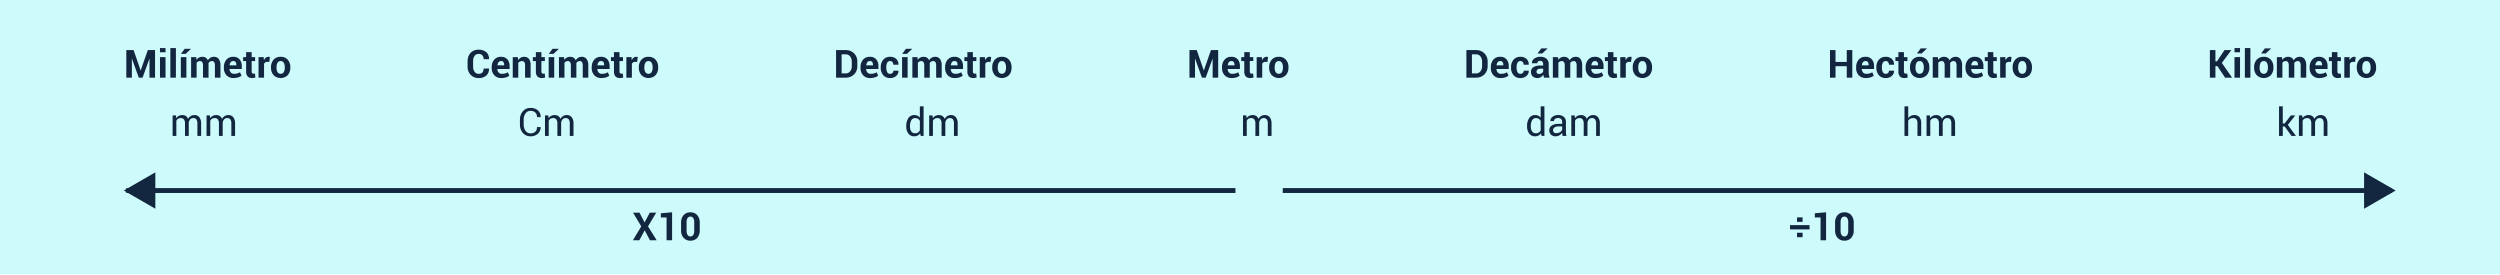
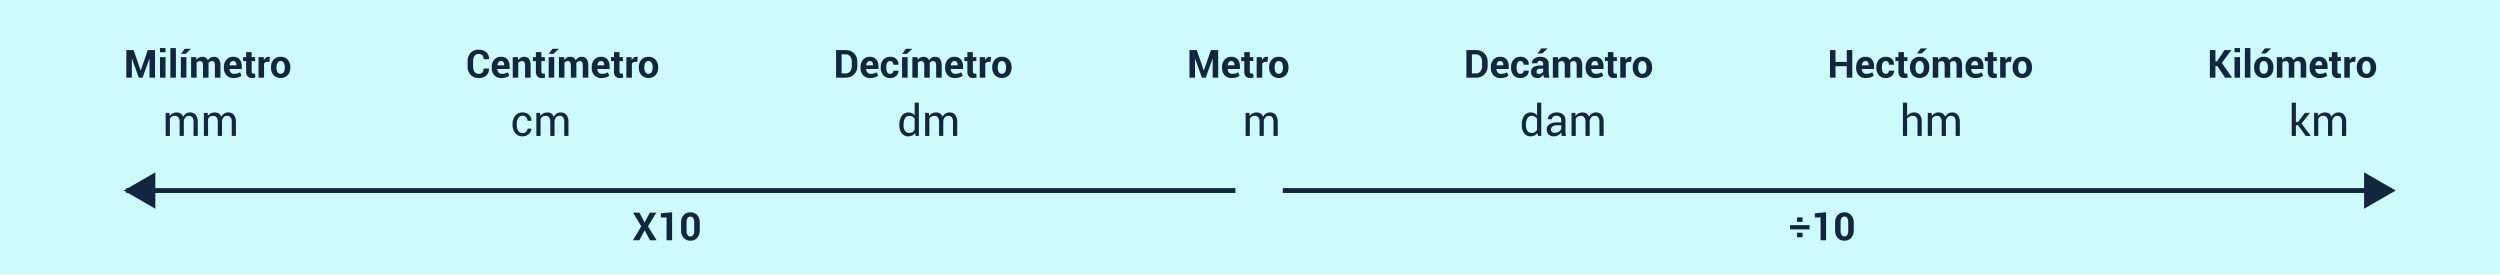
<svg xmlns="http://www.w3.org/2000/svg" width="1030" height="113" viewBox="0 0 1030 113">
  <g id="Grupo_986676" data-name="Grupo 986676" transform="translate(-285 -1777)">
    <g id="Grupo_960288" data-name="Grupo 960288" transform="translate(0 12)">
      <rect id="Rectángulo_33820" data-name="Rectángulo 33820" width="1030" height="113" transform="translate(285 1765)" fill="#cdfafb" />
      <path id="Trazado_730046" data-name="Trazado 730046" d="M6.93,12.008h.047L9.9,3.625h2.977V15H10.594V7.234l-.047-.008L7.734,15H6.188L3.375,7.211l-.047.008V15H1.047V3.625H4.039ZM17.2,15H14.914V6.547H17.2Zm0-10.477H14.914V2.813H17.2ZM21.469,15H19.188V2.813h2.281Zm4.32,0H23.508V6.547h2.281Zm-.68-11.9h2.539l.016.047L25.5,5.18H23.555Zm4.742,3.445.094,1.117a2.84,2.84,0,0,1,1.02-.941,2.932,2.932,0,0,1,1.418-.332,2.582,2.582,0,0,1,1.391.359,2.217,2.217,0,0,1,.875,1.086,2.93,2.93,0,0,1,1.016-1.062,2.756,2.756,0,0,1,1.469-.383,2.408,2.408,0,0,1,1.973.887,4.233,4.233,0,0,1,.723,2.707V15H37.547V9.977a2.369,2.369,0,0,0-.312-1.414,1.109,1.109,0,0,0-.93-.4,1.592,1.592,0,0,0-.84.215,1.565,1.565,0,0,0-.566.6q0,.148.008.254t.008.215V15H32.641V9.977a2.376,2.376,0,0,0-.312-1.4,1.1,1.1,0,0,0-.937-.41,1.769,1.769,0,0,0-.809.176,1.551,1.551,0,0,0-.574.5V15H27.734V6.547Zm15.391,8.617A3.8,3.8,0,0,1,42.289,14a4.252,4.252,0,0,1-1.062-2.988V10.7a4.628,4.628,0,0,1,1.031-3.109,3.506,3.506,0,0,1,2.836-1.2,3.282,3.282,0,0,1,2.613,1.043,4.122,4.122,0,0,1,.91,2.809v1.18H43.578l-.023.047a2.284,2.284,0,0,0,.527,1.406,1.766,1.766,0,0,0,1.4.539,4.692,4.692,0,0,0,1.3-.156,5.307,5.307,0,0,0,1.105-.477l.617,1.406a4.234,4.234,0,0,1-1.375.7A6.1,6.1,0,0,1,45.242,15.164Zm-.148-7.016a1.267,1.267,0,0,0-1.059.473,2.371,2.371,0,0,0-.449,1.254l.016.039h2.781V9.742a1.974,1.974,0,0,0-.3-1.168A1.127,1.127,0,0,0,45.094,8.148ZM52.68,4.477v2.07h1.43v1.6H52.68v4.3a.982.982,0,0,0,.207.7.727.727,0,0,0,.543.211,2.178,2.178,0,0,0,.313-.02,2.632,2.632,0,0,0,.3-.066l.188,1.648a4.618,4.618,0,0,1-.668.176,3.982,3.982,0,0,1-.707.059,2.431,2.431,0,0,1-1.816-.648,2.843,2.843,0,0,1-.637-2.055V8.148H49.172v-1.6h1.234V4.477Zm7.281,4.031-.836-.023a1.519,1.519,0,0,0-.836.211,1.337,1.337,0,0,0-.5.594V15H55.516V6.547h2.117l.1,1.25a2.667,2.667,0,0,1,.77-1.035,1.8,1.8,0,0,1,1.406-.344q.145.027.293.066Zm.68,2.188A4.536,4.536,0,0,1,61.7,7.6a3.676,3.676,0,0,1,2.922-1.207,3.715,3.715,0,0,1,2.938,1.2,4.512,4.512,0,0,1,1.063,3.1v.164a4.519,4.519,0,0,1-1.059,3.105,4.178,4.178,0,0,1-5.859,0,4.519,4.519,0,0,1-1.059-3.105Zm2.273.164a3.677,3.677,0,0,0,.406,1.855,1.561,1.561,0,0,0,2.605,0,3.653,3.653,0,0,0,.41-1.852V10.7a3.616,3.616,0,0,0-.414-1.836,1.4,1.4,0,0,0-1.3-.711,1.384,1.384,0,0,0-1.293.715,3.648,3.648,0,0,0-.41,1.832Zm87.531.375.016.047a3.561,3.561,0,0,1-1.109,2.852,4.523,4.523,0,0,1-3.148,1.031,4.361,4.361,0,0,1-3.3-1.316,4.722,4.722,0,0,1-1.258-3.4V8.188a4.809,4.809,0,0,1,1.227-3.4,4.182,4.182,0,0,1,3.219-1.324,4.8,4.8,0,0,1,3.25,1.016,3.5,3.5,0,0,1,1.141,2.859l-.016.047h-2.219a2.236,2.236,0,0,0-.527-1.629,2.2,2.2,0,0,0-1.629-.535,1.839,1.839,0,0,0-1.6.824,3.645,3.645,0,0,0-.574,2.129v2.273a3.538,3.538,0,0,0,.605,2.141,1.968,1.968,0,0,0,1.684.828,2,2,0,0,0,1.527-.535,2.328,2.328,0,0,0,.5-1.645Zm5.141,3.93A3.8,3.8,0,0,1,152.633,14a4.252,4.252,0,0,1-1.062-2.988V10.7A4.628,4.628,0,0,1,152.6,7.594a3.506,3.506,0,0,1,2.836-1.2,3.282,3.282,0,0,1,2.613,1.043,4.122,4.122,0,0,1,.91,2.809v1.18h-5.039l-.023.047a2.284,2.284,0,0,0,.527,1.406,1.766,1.766,0,0,0,1.4.539,4.692,4.692,0,0,0,1.3-.156,5.307,5.307,0,0,0,1.105-.477l.617,1.406a4.234,4.234,0,0,1-1.375.7A6.1,6.1,0,0,1,155.586,15.164Zm-.148-7.016a1.267,1.267,0,0,0-1.059.473,2.371,2.371,0,0,0-.449,1.254l.016.039h2.781V9.742a1.974,1.974,0,0,0-.3-1.168A1.127,1.127,0,0,0,155.438,8.148Zm6.938-1.6.1,1.211a3.092,3.092,0,0,1,1.039-1.008,2.7,2.7,0,0,1,1.383-.359,2.513,2.513,0,0,1,2,.824,3.908,3.908,0,0,1,.719,2.605V15h-2.289V9.828a2.024,2.024,0,0,0-.316-1.285,1.166,1.166,0,0,0-.949-.379,1.992,1.992,0,0,0-.895.191,1.746,1.746,0,0,0-.637.527V15H160.25V6.547Zm9.68-2.07v2.07h1.43v1.6h-1.43v4.3a.982.982,0,0,0,.207.7.727.727,0,0,0,.543.211,2.178,2.178,0,0,0,.313-.02,2.631,2.631,0,0,0,.3-.066l.188,1.648a4.619,4.619,0,0,1-.668.176,3.982,3.982,0,0,1-.707.059,2.431,2.431,0,0,1-1.816-.648,2.843,2.843,0,0,1-.637-2.055V8.148h-1.234v-1.6h1.234V4.477ZM177.336,15h-2.281V6.547h2.281Zm-.68-11.9H179.2l.016.047L177.047,5.18H175.1ZM181.4,6.547l.094,1.117a2.84,2.84,0,0,1,1.02-.941,2.932,2.932,0,0,1,1.418-.332,2.582,2.582,0,0,1,1.391.359,2.217,2.217,0,0,1,.875,1.086,2.93,2.93,0,0,1,1.016-1.062,2.756,2.756,0,0,1,1.469-.383,2.408,2.408,0,0,1,1.973.887,4.233,4.233,0,0,1,.723,2.707V15h-2.281V9.977a2.369,2.369,0,0,0-.312-1.414,1.109,1.109,0,0,0-.93-.4,1.592,1.592,0,0,0-.84.215,1.565,1.565,0,0,0-.566.6q0,.148.008.254t.008.215V15h-2.273V9.977a2.376,2.376,0,0,0-.312-1.4,1.1,1.1,0,0,0-.937-.41,1.769,1.769,0,0,0-.809.176,1.551,1.551,0,0,0-.574.5V15h-2.273V6.547Zm15.391,8.617A3.8,3.8,0,0,1,193.836,14a4.252,4.252,0,0,1-1.062-2.988V10.7A4.628,4.628,0,0,1,193.8,7.594a3.506,3.506,0,0,1,2.836-1.2,3.282,3.282,0,0,1,2.613,1.043,4.122,4.122,0,0,1,.91,2.809v1.18h-5.039l-.023.047a2.284,2.284,0,0,0,.527,1.406,1.766,1.766,0,0,0,1.4.539,4.692,4.692,0,0,0,1.3-.156,5.307,5.307,0,0,0,1.105-.477l.617,1.406a4.234,4.234,0,0,1-1.375.7A6.1,6.1,0,0,1,196.789,15.164Zm-.148-7.016a1.267,1.267,0,0,0-1.059.473,2.371,2.371,0,0,0-.449,1.254l.016.039h2.781V9.742a1.974,1.974,0,0,0-.3-1.168A1.127,1.127,0,0,0,196.641,8.148Zm7.586-3.672v2.07h1.43v1.6h-1.43v4.3a.982.982,0,0,0,.207.7.727.727,0,0,0,.543.211,2.178,2.178,0,0,0,.313-.02,2.631,2.631,0,0,0,.3-.066l.188,1.648a4.619,4.619,0,0,1-.668.176,3.982,3.982,0,0,1-.707.059,2.431,2.431,0,0,1-1.816-.648,2.843,2.843,0,0,1-.637-2.055V8.148h-1.234v-1.6h1.234V4.477Zm7.281,4.031-.836-.023a1.519,1.519,0,0,0-.836.211,1.337,1.337,0,0,0-.5.594V15h-2.273V6.547h2.117l.1,1.25a2.667,2.667,0,0,1,.77-1.035,1.8,1.8,0,0,1,1.406-.344q.145.027.293.066Zm.68,2.188a4.536,4.536,0,0,1,1.055-3.1,3.676,3.676,0,0,1,2.922-1.207,3.715,3.715,0,0,1,2.938,1.2,4.512,4.512,0,0,1,1.063,3.1v.164a4.519,4.519,0,0,1-1.059,3.105,4.178,4.178,0,0,1-5.859,0,4.519,4.519,0,0,1-1.059-3.105Zm2.273.164a3.677,3.677,0,0,0,.406,1.855,1.561,1.561,0,0,0,2.605,0,3.653,3.653,0,0,0,.41-1.852V10.7a3.616,3.616,0,0,0-.414-1.836,1.4,1.4,0,0,0-1.3-.711,1.384,1.384,0,0,0-1.293.715,3.648,3.648,0,0,0-.41,1.832Zm79,4.141V3.625h3.969a4.693,4.693,0,0,1,3.438,1.332,4.592,4.592,0,0,1,1.352,3.418v1.883a4.576,4.576,0,0,1-1.352,3.418A4.708,4.708,0,0,1,297.43,15Zm2.281-9.617V13.25h1.688a2.227,2.227,0,0,0,1.813-.84,3.287,3.287,0,0,0,.688-2.152v-1.9a3.259,3.259,0,0,0-.687-2.141,2.231,2.231,0,0,0-1.812-.836Zm11.8,9.781A3.8,3.8,0,0,1,304.586,14a4.252,4.252,0,0,1-1.062-2.988V10.7a4.628,4.628,0,0,1,1.031-3.109,3.506,3.506,0,0,1,2.836-1.2A3.282,3.282,0,0,1,310,7.434a4.122,4.122,0,0,1,.91,2.809v1.18h-5.039l-.023.047a2.284,2.284,0,0,0,.527,1.406,1.766,1.766,0,0,0,1.4.539,4.692,4.692,0,0,0,1.3-.156,5.307,5.307,0,0,0,1.105-.477l.617,1.406a4.234,4.234,0,0,1-1.375.7A6.1,6.1,0,0,1,307.539,15.164Zm-.148-7.016a1.267,1.267,0,0,0-1.059.473,2.371,2.371,0,0,0-.449,1.254l.016.039h2.781V9.742a1.974,1.974,0,0,0-.3-1.168A1.127,1.127,0,0,0,307.391,8.148Zm8.383,5.266a1.27,1.27,0,0,0,.945-.355,1.291,1.291,0,0,0,.352-.949h2.078l.016.047a2.645,2.645,0,0,1-.953,2.145,3.564,3.564,0,0,1-2.437.863,3.6,3.6,0,0,1-2.9-1.2,4.558,4.558,0,0,1-1.023-3.066v-.234a4.588,4.588,0,0,1,1.02-3.066,3.57,3.57,0,0,1,2.887-1.207,3.486,3.486,0,0,1,2.492.891,2.976,2.976,0,0,1,.914,2.344l-.016.047H317.07a1.687,1.687,0,0,0-.348-1.09,1.168,1.168,0,0,0-.965-.434,1.3,1.3,0,0,0-1.254.707,3.877,3.877,0,0,0-.371,1.809V10.9a3.863,3.863,0,0,0,.371,1.82A1.32,1.32,0,0,0,315.773,13.414ZM322.938,15h-2.281V6.547h2.281Zm-.68-11.9H324.8l.016.047L322.648,5.18H320.7ZM327,6.547l.094,1.117a2.84,2.84,0,0,1,1.02-.941,2.932,2.932,0,0,1,1.418-.332,2.582,2.582,0,0,1,1.391.359,2.217,2.217,0,0,1,.875,1.086,2.93,2.93,0,0,1,1.016-1.062,2.756,2.756,0,0,1,1.469-.383,2.408,2.408,0,0,1,1.973.887,4.233,4.233,0,0,1,.723,2.707V15H334.7V9.977a2.369,2.369,0,0,0-.312-1.414,1.109,1.109,0,0,0-.93-.4,1.592,1.592,0,0,0-.84.215,1.565,1.565,0,0,0-.566.6q0,.148.008.254t.008.215V15h-2.273V9.977a2.376,2.376,0,0,0-.312-1.4,1.1,1.1,0,0,0-.937-.41,1.769,1.769,0,0,0-.809.176,1.551,1.551,0,0,0-.574.5V15h-2.273V6.547Zm15.391,8.617A3.8,3.8,0,0,1,339.438,14a4.252,4.252,0,0,1-1.062-2.988V10.7a4.628,4.628,0,0,1,1.031-3.109,3.506,3.506,0,0,1,2.836-1.2,3.282,3.282,0,0,1,2.613,1.043,4.122,4.122,0,0,1,.91,2.809v1.18h-5.039l-.023.047a2.284,2.284,0,0,0,.527,1.406,1.766,1.766,0,0,0,1.4.539,4.692,4.692,0,0,0,1.3-.156,5.307,5.307,0,0,0,1.105-.477l.617,1.406a4.234,4.234,0,0,1-1.375.7A6.1,6.1,0,0,1,342.391,15.164Zm-.148-7.016a1.267,1.267,0,0,0-1.059.473,2.371,2.371,0,0,0-.449,1.254l.016.039h2.781V9.742a1.974,1.974,0,0,0-.3-1.168A1.127,1.127,0,0,0,342.242,8.148Zm7.586-3.672v2.07h1.43v1.6h-1.43v4.3a.982.982,0,0,0,.207.7.727.727,0,0,0,.543.211,2.178,2.178,0,0,0,.313-.02,2.633,2.633,0,0,0,.3-.066l.188,1.648a4.617,4.617,0,0,1-.668.176,3.982,3.982,0,0,1-.707.059,2.431,2.431,0,0,1-1.816-.648,2.843,2.843,0,0,1-.637-2.055V8.148H346.32v-1.6h1.234V4.477Zm7.281,4.031-.836-.023a1.519,1.519,0,0,0-.836.211,1.337,1.337,0,0,0-.5.594V15h-2.273V6.547h2.117l.1,1.25a2.667,2.667,0,0,1,.77-1.035,1.8,1.8,0,0,1,1.406-.344q.145.027.293.066Zm.68,2.188a4.536,4.536,0,0,1,1.055-3.1,3.676,3.676,0,0,1,2.922-1.207,3.715,3.715,0,0,1,2.938,1.2,4.512,4.512,0,0,1,1.063,3.1v.164a4.519,4.519,0,0,1-1.059,3.105,4.178,4.178,0,0,1-5.859,0,4.519,4.519,0,0,1-1.059-3.105Zm2.273.164a3.677,3.677,0,0,0,.406,1.855,1.561,1.561,0,0,0,2.605,0,3.653,3.653,0,0,0,.41-1.852V10.7a3.616,3.616,0,0,0-.414-1.836,1.4,1.4,0,0,0-1.3-.711,1.384,1.384,0,0,0-1.293.715,3.648,3.648,0,0,0-.41,1.832Zm84.883,1.148h.047l2.922-8.383h2.977V15h-2.281V7.234l-.047-.008L445.75,15H444.2l-2.812-7.789-.047.008V15h-2.281V3.625h2.992Zm11.531,3.156A3.8,3.8,0,0,1,453.523,14a4.252,4.252,0,0,1-1.062-2.988V10.7a4.628,4.628,0,0,1,1.031-3.109,3.506,3.506,0,0,1,2.836-1.2,3.282,3.282,0,0,1,2.613,1.043,4.122,4.122,0,0,1,.91,2.809v1.18h-5.039l-.023.047a2.284,2.284,0,0,0,.527,1.406,1.766,1.766,0,0,0,1.4.539,4.692,4.692,0,0,0,1.3-.156,5.307,5.307,0,0,0,1.105-.477l.617,1.406a4.234,4.234,0,0,1-1.375.7A6.1,6.1,0,0,1,456.477,15.164Zm-.148-7.016a1.267,1.267,0,0,0-1.059.473,2.371,2.371,0,0,0-.449,1.254l.016.039h2.781V9.742a1.974,1.974,0,0,0-.3-1.168A1.127,1.127,0,0,0,456.328,8.148Zm7.586-3.672v2.07h1.43v1.6h-1.43v4.3a.982.982,0,0,0,.207.7.727.727,0,0,0,.543.211,2.178,2.178,0,0,0,.313-.02,2.633,2.633,0,0,0,.3-.066l.188,1.648a4.617,4.617,0,0,1-.668.176,3.982,3.982,0,0,1-.707.059,2.431,2.431,0,0,1-1.816-.648,2.843,2.843,0,0,1-.637-2.055V8.148h-1.234v-1.6h1.234V4.477ZM471.2,8.508l-.836-.023a1.519,1.519,0,0,0-.836.211,1.337,1.337,0,0,0-.5.594V15H466.75V6.547h2.117l.1,1.25a2.667,2.667,0,0,1,.77-1.035,1.8,1.8,0,0,1,1.406-.344q.145.027.293.066Zm.68,2.188a4.536,4.536,0,0,1,1.055-3.1,3.676,3.676,0,0,1,2.922-1.207,3.715,3.715,0,0,1,2.938,1.2,4.512,4.512,0,0,1,1.063,3.1v.164a4.519,4.519,0,0,1-1.059,3.105,4.178,4.178,0,0,1-5.859,0,4.519,4.519,0,0,1-1.059-3.105Zm2.273.164a3.677,3.677,0,0,0,.406,1.855,1.561,1.561,0,0,0,2.605,0,3.653,3.653,0,0,0,.41-1.852V10.7a3.616,3.616,0,0,0-.414-1.836,1.4,1.4,0,0,0-1.3-.711,1.384,1.384,0,0,0-1.293.715,3.648,3.648,0,0,0-.41,1.832Zm79,4.141V3.625h3.969a4.693,4.693,0,0,1,3.438,1.332,4.592,4.592,0,0,1,1.352,3.418v1.883a4.575,4.575,0,0,1-1.352,3.418A4.708,4.708,0,0,1,557.117,15Zm2.281-9.617V13.25h1.688a2.227,2.227,0,0,0,1.813-.84,3.287,3.287,0,0,0,.688-2.152v-1.9a3.259,3.259,0,0,0-.687-2.141,2.231,2.231,0,0,0-1.812-.836Zm11.8,9.781A3.8,3.8,0,0,1,564.273,14a4.252,4.252,0,0,1-1.062-2.988V10.7a4.628,4.628,0,0,1,1.031-3.109,3.506,3.506,0,0,1,2.836-1.2,3.282,3.282,0,0,1,2.613,1.043,4.122,4.122,0,0,1,.91,2.809v1.18h-5.039l-.023.047a2.283,2.283,0,0,0,.527,1.406,1.766,1.766,0,0,0,1.4.539,4.692,4.692,0,0,0,1.3-.156,5.307,5.307,0,0,0,1.105-.477l.617,1.406a4.234,4.234,0,0,1-1.375.7A6.1,6.1,0,0,1,567.227,15.164Zm-.148-7.016a1.267,1.267,0,0,0-1.059.473,2.371,2.371,0,0,0-.449,1.254l.016.039h2.781V9.742a1.974,1.974,0,0,0-.3-1.168A1.127,1.127,0,0,0,567.078,8.148Zm8.383,5.266a1.27,1.27,0,0,0,.945-.355,1.291,1.291,0,0,0,.352-.949h2.078l.016.047A2.646,2.646,0,0,1,577.9,14.3a3.564,3.564,0,0,1-2.437.863,3.6,3.6,0,0,1-2.9-1.2,4.558,4.558,0,0,1-1.023-3.066v-.234a4.588,4.588,0,0,1,1.02-3.066,3.57,3.57,0,0,1,2.887-1.207,3.486,3.486,0,0,1,2.492.891,2.977,2.977,0,0,1,.914,2.344l-.016.047h-2.078a1.687,1.687,0,0,0-.348-1.09,1.168,1.168,0,0,0-.965-.434,1.3,1.3,0,0,0-1.254.707,3.878,3.878,0,0,0-.371,1.809V10.9a3.863,3.863,0,0,0,.371,1.82A1.32,1.32,0,0,0,575.461,13.414Zm9.7,1.586a4.8,4.8,0,0,1-.215-.609,4.244,4.244,0,0,1-.129-.656,3.127,3.127,0,0,1-.93,1.023,2.33,2.33,0,0,1-1.375.406,2.855,2.855,0,0,1-2.047-.684,2.449,2.449,0,0,1-.719-1.863,2.229,2.229,0,0,1,.957-1.926,4.78,4.78,0,0,1,2.793-.684h1.281V9.336a1.315,1.315,0,0,0-.32-.945,1.257,1.257,0,0,0-.953-.336,1.239,1.239,0,0,0-.855.27.941.941,0,0,0-.3.738h-2.2l-.016-.047a2.144,2.144,0,0,1,.934-1.848,4.055,4.055,0,0,1,2.582-.777,3.784,3.784,0,0,1,2.465.766,2.667,2.667,0,0,1,.941,2.2v3.492a6.607,6.607,0,0,0,.09,1.117A5.606,5.606,0,0,0,587.438,15Zm-2.086-1.523a1.944,1.944,0,0,0,1.063-.3,1.6,1.6,0,0,0,.641-.687V11.3H583.5a1.519,1.519,0,0,0-1.1.359,1.181,1.181,0,0,0-.371.883.881.881,0,0,0,.277.684A1.1,1.1,0,0,0,583.078,13.477Zm.945-10.539h2.539l.016.047-2.164,2.031h-1.945Zm6.867,3.609.094,1.117A2.839,2.839,0,0,1,592,6.723a2.932,2.932,0,0,1,1.418-.332,2.582,2.582,0,0,1,1.391.359,2.217,2.217,0,0,1,.875,1.086A2.93,2.93,0,0,1,596.7,6.773a2.756,2.756,0,0,1,1.469-.383,2.408,2.408,0,0,1,1.973.887,4.233,4.233,0,0,1,.723,2.707V15h-2.281V9.977a2.369,2.369,0,0,0-.312-1.414,1.109,1.109,0,0,0-.93-.4,1.592,1.592,0,0,0-.84.215,1.565,1.565,0,0,0-.566.6q0,.148.008.254t.008.215V15H593.68V9.977a2.376,2.376,0,0,0-.312-1.4,1.1,1.1,0,0,0-.937-.41,1.769,1.769,0,0,0-.809.176,1.551,1.551,0,0,0-.574.5V15h-2.273V6.547Zm15.391,8.617A3.8,3.8,0,0,1,603.328,14a4.252,4.252,0,0,1-1.062-2.988V10.7A4.628,4.628,0,0,1,603.3,7.594a3.506,3.506,0,0,1,2.836-1.2,3.282,3.282,0,0,1,2.613,1.043,4.122,4.122,0,0,1,.91,2.809v1.18h-5.039l-.023.047a2.283,2.283,0,0,0,.527,1.406,1.766,1.766,0,0,0,1.4.539,4.692,4.692,0,0,0,1.3-.156,5.307,5.307,0,0,0,1.105-.477l.617,1.406a4.234,4.234,0,0,1-1.375.7A6.1,6.1,0,0,1,606.281,15.164Zm-.148-7.016a1.267,1.267,0,0,0-1.059.473,2.371,2.371,0,0,0-.449,1.254l.016.039h2.781V9.742a1.974,1.974,0,0,0-.3-1.168A1.127,1.127,0,0,0,606.133,8.148Zm7.586-3.672v2.07h1.43v1.6h-1.43v4.3a.982.982,0,0,0,.207.7.727.727,0,0,0,.543.211,2.178,2.178,0,0,0,.313-.02,2.63,2.63,0,0,0,.3-.066l.188,1.648a4.62,4.62,0,0,1-.668.176,3.982,3.982,0,0,1-.707.059,2.431,2.431,0,0,1-1.816-.648,2.843,2.843,0,0,1-.637-2.055V8.148h-1.234v-1.6h1.234V4.477ZM621,8.508l-.836-.023a1.519,1.519,0,0,0-.836.211,1.337,1.337,0,0,0-.5.594V15h-2.273V6.547h2.117l.1,1.25a2.667,2.667,0,0,1,.77-1.035,1.8,1.8,0,0,1,1.406-.344q.145.027.293.066Zm.68,2.188a4.536,4.536,0,0,1,1.055-3.1,3.676,3.676,0,0,1,2.922-1.207,3.715,3.715,0,0,1,2.938,1.2,4.512,4.512,0,0,1,1.063,3.1v.164a4.519,4.519,0,0,1-1.059,3.105,4.178,4.178,0,0,1-5.859,0,4.519,4.519,0,0,1-1.059-3.105Zm2.273.164a3.678,3.678,0,0,0,.406,1.855,1.561,1.561,0,0,0,2.605,0,3.653,3.653,0,0,0,.41-1.852V10.7a3.616,3.616,0,0,0-.414-1.836,1.4,1.4,0,0,0-1.3-.711,1.384,1.384,0,0,0-1.293.715,3.648,3.648,0,0,0-.41,1.832ZM712.148,15h-2.281V10.273h-4.633V15h-2.281V3.625h2.281V8.516h4.633V3.625h2.281Zm5.586.164A3.8,3.8,0,0,1,714.781,14a4.252,4.252,0,0,1-1.062-2.988V10.7a4.628,4.628,0,0,1,1.031-3.109,3.506,3.506,0,0,1,2.836-1.2A3.282,3.282,0,0,1,720.2,7.434a4.122,4.122,0,0,1,.91,2.809v1.18H716.07l-.023.047a2.283,2.283,0,0,0,.527,1.406,1.766,1.766,0,0,0,1.4.539,4.692,4.692,0,0,0,1.3-.156,5.307,5.307,0,0,0,1.105-.477L721,14.188a4.234,4.234,0,0,1-1.375.7A6.1,6.1,0,0,1,717.734,15.164Zm-.148-7.016a1.267,1.267,0,0,0-1.059.473,2.371,2.371,0,0,0-.449,1.254l.016.039h2.781V9.742a1.974,1.974,0,0,0-.3-1.168A1.127,1.127,0,0,0,717.586,8.148Zm8.383,5.266a1.27,1.27,0,0,0,.945-.355,1.291,1.291,0,0,0,.352-.949h2.078l.016.047a2.646,2.646,0,0,1-.953,2.145,3.564,3.564,0,0,1-2.437.863,3.6,3.6,0,0,1-2.9-1.2,4.558,4.558,0,0,1-1.023-3.066v-.234a4.588,4.588,0,0,1,1.02-3.066,3.57,3.57,0,0,1,2.887-1.207,3.486,3.486,0,0,1,2.492.891,2.977,2.977,0,0,1,.914,2.344l-.016.047h-2.078a1.687,1.687,0,0,0-.348-1.09,1.168,1.168,0,0,0-.965-.434,1.3,1.3,0,0,0-1.254.707,3.878,3.878,0,0,0-.371,1.809V10.9a3.863,3.863,0,0,0,.371,1.82A1.32,1.32,0,0,0,725.969,13.414Zm7.453-8.937v2.07h1.43v1.6h-1.43v4.3a.982.982,0,0,0,.207.7.727.727,0,0,0,.543.211,2.178,2.178,0,0,0,.313-.02,2.63,2.63,0,0,0,.3-.066l.188,1.648a4.62,4.62,0,0,1-.668.176,3.982,3.982,0,0,1-.707.059,2.431,2.431,0,0,1-1.816-.648,2.843,2.843,0,0,1-.637-2.055V8.148h-1.234v-1.6h1.234V4.477Zm2.484,6.219a4.536,4.536,0,0,1,1.055-3.1,3.676,3.676,0,0,1,2.922-1.207,3.715,3.715,0,0,1,2.938,1.2,4.512,4.512,0,0,1,1.063,3.1v.164a4.519,4.519,0,0,1-1.059,3.105,4.178,4.178,0,0,1-5.859,0,4.519,4.519,0,0,1-1.059-3.105Zm2.273.164a3.678,3.678,0,0,0,.406,1.855,1.561,1.561,0,0,0,2.605,0,3.653,3.653,0,0,0,.41-1.852V10.7a3.616,3.616,0,0,0-.414-1.836,1.4,1.4,0,0,0-1.3-.711,1.384,1.384,0,0,0-1.293.715,3.648,3.648,0,0,0-.41,1.832Zm2.164-7.922h2.539l.016.047-2.164,2.031h-1.945Zm7.063,3.609.094,1.117a2.839,2.839,0,0,1,1.02-.941,2.932,2.932,0,0,1,1.418-.332,2.582,2.582,0,0,1,1.391.359,2.217,2.217,0,0,1,.875,1.086,2.93,2.93,0,0,1,1.016-1.062,2.756,2.756,0,0,1,1.469-.383,2.408,2.408,0,0,1,1.973.887,4.233,4.233,0,0,1,.723,2.707V15H755.1V9.977a2.369,2.369,0,0,0-.312-1.414,1.109,1.109,0,0,0-.93-.4,1.592,1.592,0,0,0-.84.215,1.565,1.565,0,0,0-.566.6q0,.148.008.254t.008.215V15H750.2V9.977a2.376,2.376,0,0,0-.312-1.4,1.1,1.1,0,0,0-.937-.41,1.769,1.769,0,0,0-.809.176,1.551,1.551,0,0,0-.574.5V15h-2.273V6.547ZM762.8,15.164A3.8,3.8,0,0,1,759.844,14a4.252,4.252,0,0,1-1.062-2.988V10.7a4.628,4.628,0,0,1,1.031-3.109,3.506,3.506,0,0,1,2.836-1.2,3.282,3.282,0,0,1,2.613,1.043,4.122,4.122,0,0,1,.91,2.809v1.18h-5.039l-.023.047a2.283,2.283,0,0,0,.527,1.406,1.766,1.766,0,0,0,1.4.539,4.692,4.692,0,0,0,1.3-.156,5.307,5.307,0,0,0,1.105-.477l.617,1.406a4.234,4.234,0,0,1-1.375.7A6.1,6.1,0,0,1,762.8,15.164Zm-.148-7.016a1.267,1.267,0,0,0-1.059.473,2.371,2.371,0,0,0-.449,1.254l.016.039h2.781V9.742a1.974,1.974,0,0,0-.3-1.168A1.127,1.127,0,0,0,762.648,8.148Zm7.586-3.672v2.07h1.43v1.6h-1.43v4.3a.982.982,0,0,0,.207.7.727.727,0,0,0,.543.211,2.178,2.178,0,0,0,.313-.02,2.63,2.63,0,0,0,.3-.066l.188,1.648a4.62,4.62,0,0,1-.668.176,3.982,3.982,0,0,1-.707.059,2.431,2.431,0,0,1-1.816-.648,2.843,2.843,0,0,1-.637-2.055V8.148h-1.234v-1.6h1.234V4.477Zm7.281,4.031-.836-.023a1.519,1.519,0,0,0-.836.211,1.337,1.337,0,0,0-.5.594V15H773.07V6.547h2.117l.1,1.25a2.667,2.667,0,0,1,.77-1.035,1.8,1.8,0,0,1,1.406-.344q.145.027.293.066Zm.68,2.188a4.536,4.536,0,0,1,1.055-3.1,3.676,3.676,0,0,1,2.922-1.207,3.715,3.715,0,0,1,2.938,1.2,4.512,4.512,0,0,1,1.063,3.1v.164a4.519,4.519,0,0,1-1.059,3.105,4.178,4.178,0,0,1-5.859,0,4.519,4.519,0,0,1-1.059-3.105Zm2.273.164a3.678,3.678,0,0,0,.406,1.855,1.561,1.561,0,0,0,2.605,0,3.653,3.653,0,0,0,.41-1.852V10.7a3.616,3.616,0,0,0-.414-1.836,1.4,1.4,0,0,0-1.3-.711,1.384,1.384,0,0,0-1.293.715,3.648,3.648,0,0,0-.41,1.832Zm82.117-.609h-.836V15h-2.281V3.625h2.281V8.273h.641l3.117-4.648h2.82l-3.937,5.289L868.633,15h-2.906Zm9.3,4.75h-2.281V6.547h2.281Zm0-10.477h-2.281V2.813h2.281ZM876.164,15h-2.281V2.813h2.281Zm1.523-4.3a4.536,4.536,0,0,1,1.055-3.1,3.676,3.676,0,0,1,2.922-1.207,3.715,3.715,0,0,1,2.938,1.2,4.512,4.512,0,0,1,1.063,3.1v.164a4.519,4.519,0,0,1-1.059,3.105,4.178,4.178,0,0,1-5.859,0,4.519,4.519,0,0,1-1.059-3.105Zm2.273.164a3.678,3.678,0,0,0,.406,1.855,1.561,1.561,0,0,0,2.605,0,3.653,3.653,0,0,0,.41-1.852V10.7a3.616,3.616,0,0,0-.414-1.836,1.4,1.4,0,0,0-1.3-.711,1.384,1.384,0,0,0-1.293.715,3.648,3.648,0,0,0-.41,1.832Zm2.164-7.922h2.539l.016.047-2.164,2.031H880.57Zm7.063,3.609.094,1.117a2.839,2.839,0,0,1,1.02-.941,2.932,2.932,0,0,1,1.418-.332,2.582,2.582,0,0,1,1.391.359,2.217,2.217,0,0,1,.875,1.086A2.93,2.93,0,0,1,895,6.773a2.756,2.756,0,0,1,1.469-.383,2.408,2.408,0,0,1,1.973.887,4.233,4.233,0,0,1,.723,2.707V15h-2.281V9.977a2.369,2.369,0,0,0-.312-1.414,1.109,1.109,0,0,0-.93-.4,1.592,1.592,0,0,0-.84.215,1.565,1.565,0,0,0-.566.6q0,.148.008.254t.008.215V15h-2.273V9.977a2.376,2.376,0,0,0-.312-1.4,1.1,1.1,0,0,0-.937-.41,1.769,1.769,0,0,0-.809.176,1.551,1.551,0,0,0-.574.5V15H887.07V6.547Zm15.391,8.617A3.8,3.8,0,0,1,901.625,14a4.252,4.252,0,0,1-1.062-2.988V10.7a4.628,4.628,0,0,1,1.031-3.109,3.506,3.506,0,0,1,2.836-1.2,3.282,3.282,0,0,1,2.613,1.043,4.122,4.122,0,0,1,.91,2.809v1.18h-5.039l-.023.047a2.283,2.283,0,0,0,.527,1.406,1.766,1.766,0,0,0,1.4.539,4.692,4.692,0,0,0,1.3-.156,5.307,5.307,0,0,0,1.105-.477l.617,1.406a4.234,4.234,0,0,1-1.375.7A6.1,6.1,0,0,1,904.578,15.164Zm-.148-7.016a1.267,1.267,0,0,0-1.059.473,2.371,2.371,0,0,0-.449,1.254l.016.039h2.781V9.742a1.974,1.974,0,0,0-.3-1.168A1.127,1.127,0,0,0,904.43,8.148Zm7.586-3.672v2.07h1.43v1.6h-1.43v4.3a.982.982,0,0,0,.207.7.727.727,0,0,0,.543.211,2.178,2.178,0,0,0,.313-.02,2.63,2.63,0,0,0,.3-.066l.188,1.648a4.62,4.62,0,0,1-.668.176,3.982,3.982,0,0,1-.707.059,2.431,2.431,0,0,1-1.816-.648,2.843,2.843,0,0,1-.637-2.055V8.148h-1.234v-1.6h1.234V4.477ZM919.3,8.508l-.836-.023a1.519,1.519,0,0,0-.836.211,1.337,1.337,0,0,0-.5.594V15h-2.273V6.547h2.117l.1,1.25a2.667,2.667,0,0,1,.77-1.035,1.8,1.8,0,0,1,1.406-.344q.145.027.293.066Zm.68,2.188a4.536,4.536,0,0,1,1.055-3.1,3.676,3.676,0,0,1,2.922-1.207,3.715,3.715,0,0,1,2.938,1.2,4.512,4.512,0,0,1,1.063,3.1v.164a4.519,4.519,0,0,1-1.059,3.105,4.178,4.178,0,0,1-5.859,0,4.519,4.519,0,0,1-1.059-3.105Zm2.273.164a3.678,3.678,0,0,0,.406,1.855,1.561,1.561,0,0,0,2.605,0,3.653,3.653,0,0,0,.41-1.852V10.7a3.616,3.616,0,0,0-.414-1.836,1.4,1.4,0,0,0-1.3-.711,1.384,1.384,0,0,0-1.293.715,3.648,3.648,0,0,0-.41,1.832Z" transform="translate(336 1782)" fill="#12263f" />
-       <path id="Trazado_730047" data-name="Trazado 730047" d="M2.492,6.547,2.6,7.656a2.871,2.871,0,0,1,1.051-.934,3.158,3.158,0,0,1,1.48-.332,2.615,2.615,0,0,1,1.449.391,2.363,2.363,0,0,1,.91,1.172A3.162,3.162,0,0,1,8.551,6.809a2.769,2.769,0,0,1,1.527-.418,2.531,2.531,0,0,1,2.039.887,4.051,4.051,0,0,1,.75,2.668V15H11.328V9.93a2.81,2.81,0,0,0-.43-1.77,1.567,1.567,0,0,0-1.281-.52,1.631,1.631,0,0,0-1.277.547A2.381,2.381,0,0,0,7.766,9.57V15H6.219V9.93a2.772,2.772,0,0,0-.441-1.738,1.532,1.532,0,0,0-1.27-.551,2.115,2.115,0,0,0-1.156.289,1.867,1.867,0,0,0-.7.813V15H1.117V6.547Zm13.984,0,.109,1.109a2.871,2.871,0,0,1,1.051-.934,3.158,3.158,0,0,1,1.48-.332,2.615,2.615,0,0,1,1.449.391,2.363,2.363,0,0,1,.91,1.172,3.162,3.162,0,0,1,1.059-1.145,2.769,2.769,0,0,1,1.527-.418,2.531,2.531,0,0,1,2.039.887,4.051,4.051,0,0,1,.75,2.668V15H25.313V9.93a2.81,2.81,0,0,0-.43-1.77,1.567,1.567,0,0,0-1.281-.52,1.631,1.631,0,0,0-1.277.547A2.381,2.381,0,0,0,21.75,9.57V15H20.2V9.93a2.772,2.772,0,0,0-.441-1.738,1.532,1.532,0,0,0-1.27-.551,2.115,2.115,0,0,0-1.156.289,1.867,1.867,0,0,0-.7.813V15H15.1V6.547Zm136.258,4.813.016.047a3.417,3.417,0,0,1-1.125,2.68,4.3,4.3,0,0,1-3.055,1.078,4.012,4.012,0,0,1-3.145-1.367,5.028,5.028,0,0,1-1.215-3.469V8.3a5.043,5.043,0,0,1,1.215-3.473,4.006,4.006,0,0,1,3.145-1.371,4.416,4.416,0,0,1,3.07,1.027,3.4,3.4,0,0,1,1.109,2.723l-.016.047h-1.477a2.539,2.539,0,0,0-.7-1.891,2.7,2.7,0,0,0-1.984-.7,2.424,2.424,0,0,0-2.055,1.039,4.227,4.227,0,0,0-.766,2.578v2.039a4.254,4.254,0,0,0,.766,2.594,2.424,2.424,0,0,0,2.055,1.039,2.71,2.71,0,0,0,1.984-.691,2.557,2.557,0,0,0,.7-1.91Zm3.18-4.812.109,1.109a2.871,2.871,0,0,1,1.051-.934,3.158,3.158,0,0,1,1.48-.332A2.615,2.615,0,0,1,160,6.781a2.363,2.363,0,0,1,.91,1.172,3.162,3.162,0,0,1,1.059-1.145,2.769,2.769,0,0,1,1.527-.418,2.531,2.531,0,0,1,2.039.887,4.051,4.051,0,0,1,.75,2.668V15H164.75V9.93a2.81,2.81,0,0,0-.43-1.77,1.567,1.567,0,0,0-1.281-.52,1.631,1.631,0,0,0-1.277.547,2.381,2.381,0,0,0-.574,1.383V15h-1.547V9.93a2.772,2.772,0,0,0-.441-1.738,1.532,1.532,0,0,0-1.27-.551,2.115,2.115,0,0,0-1.156.289,1.867,1.867,0,0,0-.7.813V15h-1.539V6.547ZM303.375,10.93a5.641,5.641,0,0,1,.871-3.289,2.807,2.807,0,0,1,2.441-1.25A3.027,3.027,0,0,1,308,6.664a2.7,2.7,0,0,1,.98.8V2.813h1.539V15h-1.18l-.234-1.07a2.743,2.743,0,0,1-1.023.922,3.058,3.058,0,0,1-1.414.313,2.9,2.9,0,0,1-2.422-1.121,4.659,4.659,0,0,1-.875-2.949Zm1.539.164a3.588,3.588,0,0,0,.523,2.051,1.828,1.828,0,0,0,1.625.77,2.039,2.039,0,0,0,1.156-.312,2.334,2.334,0,0,0,.766-.875V8.781a2.37,2.37,0,0,0-.77-.832,2.033,2.033,0,0,0-1.137-.309,1.759,1.759,0,0,0-1.637.914,4.718,4.718,0,0,0-.527,2.375ZM314.2,6.547l.109,1.109a2.871,2.871,0,0,1,1.051-.934,3.157,3.157,0,0,1,1.48-.332,2.615,2.615,0,0,1,1.449.391,2.363,2.363,0,0,1,.91,1.172,3.162,3.162,0,0,1,1.059-1.145,2.769,2.769,0,0,1,1.527-.418,2.531,2.531,0,0,1,2.039.887,4.051,4.051,0,0,1,.75,2.668V15h-1.539V9.93a2.81,2.81,0,0,0-.43-1.77,1.567,1.567,0,0,0-1.281-.52,1.631,1.631,0,0,0-1.277.547,2.381,2.381,0,0,0-.574,1.383V15h-1.547V9.93a2.772,2.772,0,0,0-.441-1.738,1.532,1.532,0,0,0-1.27-.551,2.115,2.115,0,0,0-1.156.289,1.867,1.867,0,0,0-.7.813V15H312.82V6.547Zm129.3,0,.109,1.109a2.871,2.871,0,0,1,1.051-.934,3.157,3.157,0,0,1,1.48-.332,2.615,2.615,0,0,1,1.449.391,2.363,2.363,0,0,1,.91,1.172,3.162,3.162,0,0,1,1.059-1.145,2.769,2.769,0,0,1,1.527-.418,2.531,2.531,0,0,1,2.039.887,4.051,4.051,0,0,1,.75,2.668V15h-1.539V9.93a2.81,2.81,0,0,0-.43-1.77,1.567,1.567,0,0,0-1.281-.52,1.631,1.631,0,0,0-1.277.547,2.381,2.381,0,0,0-.574,1.383V15h-1.547V9.93a2.772,2.772,0,0,0-.441-1.738,1.532,1.532,0,0,0-1.27-.551,2.115,2.115,0,0,0-1.156.289,1.867,1.867,0,0,0-.7.813V15h-1.539V6.547ZM559.148,10.93a5.641,5.641,0,0,1,.871-3.289,2.807,2.807,0,0,1,2.441-1.25,3.027,3.027,0,0,1,1.316.273,2.7,2.7,0,0,1,.98.8V2.813H566.3V15h-1.18l-.234-1.07a2.743,2.743,0,0,1-1.023.922,3.058,3.058,0,0,1-1.414.313,2.9,2.9,0,0,1-2.422-1.121,4.659,4.659,0,0,1-.875-2.949Zm1.539.164a3.588,3.588,0,0,0,.523,2.051,1.828,1.828,0,0,0,1.625.77,2.039,2.039,0,0,0,1.156-.312,2.334,2.334,0,0,0,.766-.875V8.781a2.37,2.37,0,0,0-.77-.832,2.033,2.033,0,0,0-1.137-.309,1.759,1.759,0,0,0-1.637.914,4.718,4.718,0,0,0-.527,2.375ZM573.789,15q-.078-.383-.121-.676a4.96,4.96,0,0,1-.051-.59,3.588,3.588,0,0,1-1.121,1.02,2.867,2.867,0,0,1-1.488.41A2.763,2.763,0,0,1,569,14.488a2.486,2.486,0,0,1-.691-1.863,2.183,2.183,0,0,1,.98-1.895,4.579,4.579,0,0,1,2.66-.684h1.672V9.211a1.551,1.551,0,0,0-.453-1.176,1.779,1.779,0,0,0-1.281-.434,1.859,1.859,0,0,0-1.211.375,1.125,1.125,0,0,0-.461.9l-1.461.016-.016-.047a2.023,2.023,0,0,1,.863-1.687,3.578,3.578,0,0,1,2.371-.766,3.49,3.49,0,0,1,2.313.73,2.588,2.588,0,0,1,.875,2.105V13.3a7.923,7.923,0,0,0,.047.875,4.5,4.5,0,0,0,.172.828Zm-2.555-1.125a2.739,2.739,0,0,0,1.508-.43,2.042,2.042,0,0,0,.875-.984V11.086h-1.727a2.24,2.24,0,0,0-1.488.469,1.4,1.4,0,0,0-.559,1.1,1.159,1.159,0,0,0,.352.891A1.472,1.472,0,0,0,571.234,13.875Zm7.531-7.328.109,1.109a2.871,2.871,0,0,1,1.051-.934,3.158,3.158,0,0,1,1.48-.332,2.615,2.615,0,0,1,1.449.391,2.363,2.363,0,0,1,.91,1.172,3.162,3.162,0,0,1,1.059-1.145,2.769,2.769,0,0,1,1.527-.418,2.531,2.531,0,0,1,2.039.887,4.051,4.051,0,0,1,.75,2.668V15H587.6V9.93a2.81,2.81,0,0,0-.43-1.77,1.567,1.567,0,0,0-1.281-.52,1.631,1.631,0,0,0-1.277.547,2.381,2.381,0,0,0-.574,1.383V15h-1.547V9.93a2.772,2.772,0,0,0-.441-1.738,1.532,1.532,0,0,0-1.27-.551,2.115,2.115,0,0,0-1.156.289,1.867,1.867,0,0,0-.7.813V15h-1.539V6.547ZM716.188,7.68a3.119,3.119,0,0,1,1.074-.949,2.947,2.947,0,0,1,1.41-.34,2.73,2.73,0,0,1,2.105.813,3.574,3.574,0,0,1,.754,2.5V15h-1.539V9.688a2.263,2.263,0,0,0-.449-1.547,1.709,1.709,0,0,0-1.34-.5,2.515,2.515,0,0,0-1.2.27,2.174,2.174,0,0,0-.82.754V15h-1.539V2.813h1.539Zm8.93-1.133.109,1.109a2.871,2.871,0,0,1,1.051-.934,3.158,3.158,0,0,1,1.48-.332,2.615,2.615,0,0,1,1.449.391,2.363,2.363,0,0,1,.91,1.172,3.162,3.162,0,0,1,1.059-1.145,2.769,2.769,0,0,1,1.527-.418,2.531,2.531,0,0,1,2.039.887,4.051,4.051,0,0,1,.75,2.668V15h-1.539V9.93a2.81,2.81,0,0,0-.43-1.77,1.567,1.567,0,0,0-1.281-.52,1.631,1.631,0,0,0-1.277.547,2.381,2.381,0,0,0-.574,1.383V15h-1.547V9.93a2.772,2.772,0,0,0-.441-1.738,1.532,1.532,0,0,0-1.27-.551,2.115,2.115,0,0,0-1.156.289,1.867,1.867,0,0,0-.7.813V15h-1.539V6.547ZM871.289,11.1H870.5V15h-1.539V2.813H870.5V9.875h.773l2.539-3.328h1.844l-3.07,3.9L875.922,15H874.1Zm7.242-4.555.109,1.109a2.871,2.871,0,0,1,1.051-.934,3.158,3.158,0,0,1,1.48-.332,2.615,2.615,0,0,1,1.449.391,2.363,2.363,0,0,1,.91,1.172,3.162,3.162,0,0,1,1.059-1.145,2.769,2.769,0,0,1,1.527-.418,2.531,2.531,0,0,1,2.039.887,4.051,4.051,0,0,1,.75,2.668V15h-1.539V9.93a2.81,2.81,0,0,0-.43-1.77,1.567,1.567,0,0,0-1.281-.52,1.631,1.631,0,0,0-1.277.547A2.381,2.381,0,0,0,883.8,9.57V15h-1.547V9.93a2.772,2.772,0,0,0-.441-1.738,1.532,1.532,0,0,0-1.27-.551,2.115,2.115,0,0,0-1.156.289,1.867,1.867,0,0,0-.7.813V15h-1.539V6.547Z" transform="translate(355 1806)" fill="#12263f" />
      <path id="Trazado_730048" data-name="Trazado 730048" d="M5.07,7.656,7.2,3.625H9.859L6.484,9.266,10.055,15H7.3L5.1,10.9,2.906,15H.242L3.7,9.266.328,3.625H2.969ZM16.4,15H14.125V5.609H11.773V3.867L16.4,3.461Zm11.4-4.117a4.458,4.458,0,0,1-1.051,3.141,3.606,3.606,0,0,1-2.785,1.141,3.637,3.637,0,0,1-2.8-1.141A4.448,4.448,0,0,1,20.1,10.883V7.75a4.476,4.476,0,0,1,1.051-3.141,3.6,3.6,0,0,1,2.793-1.148,3.618,3.618,0,0,1,2.793,1.148A4.455,4.455,0,0,1,27.8,7.75ZM25.523,7.516a2.944,2.944,0,0,0-.418-1.7,1.42,1.42,0,0,0-2.32,0,2.988,2.988,0,0,0-.41,1.7V11.1a3,3,0,0,0,.414,1.715,1.342,1.342,0,0,0,1.172.6,1.318,1.318,0,0,0,1.152-.6,3.017,3.017,0,0,0,.41-1.715Z" transform="translate(545.5 1849)" fill="#12263f" />
      <path id="Trazado_730049" data-name="Trazado 730049" d="M8.531,10.523H.492V8.75H8.531ZM5.664,7.4H3.375V5.578H5.664Zm0,6.32H3.375V11.9H5.664ZM15.344,15H13.07V5.609H10.719V3.867l4.625-.406Zm11.4-4.117a4.458,4.458,0,0,1-1.051,3.141,3.606,3.606,0,0,1-2.785,1.141,3.637,3.637,0,0,1-2.8-1.141,4.448,4.448,0,0,1-1.055-3.141V7.75A4.476,4.476,0,0,1,20.1,4.609a3.6,3.6,0,0,1,2.793-1.148,3.618,3.618,0,0,1,2.793,1.148A4.455,4.455,0,0,1,26.742,7.75ZM24.469,7.516a2.944,2.944,0,0,0-.418-1.7,1.42,1.42,0,0,0-2.32,0,2.988,2.988,0,0,0-.41,1.7V11.1a3,3,0,0,0,.414,1.715,1.342,1.342,0,0,0,1.172.6,1.318,1.318,0,0,0,1.152-.6,3.017,3.017,0,0,0,.41-1.715Z" transform="translate(1022 1849)" fill="#12263f" />
      <line id="Línea_141" data-name="Línea 141" x2="457" transform="translate(337 1843.5)" fill="none" stroke="#12263f" stroke-width="2" />
      <line id="Línea_142" data-name="Línea 142" x2="457" transform="translate(813.5 1843.5)" fill="none" stroke="#12263f" stroke-width="2" />
      <path id="Polígono_3" data-name="Polígono 3" d="M7.5,0,15,13H0Z" transform="translate(336 1851) rotate(-90)" fill="#12263f" />
      <path id="Polígono_4" data-name="Polígono 4" d="M7.5,0,15,13H0Z" transform="translate(1272 1836) rotate(90)" fill="#12263f" />
+       <path id="Trazado_734713" data-name="Trazado 734713" d="M2.8-9.51l.123,1.248a3.23,3.23,0,0,1,1.182-1.05,3.552,3.552,0,0,1,1.666-.374,2.942,2.942,0,0,1,1.63.439A2.658,2.658,0,0,1,8.429-7.928,3.557,3.557,0,0,1,9.62-9.215a3.115,3.115,0,0,1,1.718-.47,2.847,2.847,0,0,1,2.294,1,4.557,4.557,0,0,1,.844,3V0H12.744V-5.7a3.161,3.161,0,0,0-.483-1.991,1.763,1.763,0,0,0-1.441-.584,1.835,1.835,0,0,0-1.437.615,2.678,2.678,0,0,0-.646,1.556V0H7V-5.7A3.118,3.118,0,0,0,6.5-7.66a1.723,1.723,0,0,0-1.428-.62,2.379,2.379,0,0,0-1.3.325,2.1,2.1,0,0,0-.782.914V0H1.257V-9.51Zm15.732,0,.123,1.248a3.23,3.23,0,0,1,1.182-1.05,3.552,3.552,0,0,1,1.666-.374,2.942,2.942,0,0,1,1.63.439,2.658,2.658,0,0,1,1.024,1.318,3.557,3.557,0,0,1,1.191-1.288,3.115,3.115,0,0,1,1.718-.47,2.847,2.847,0,0,1,2.294,1,4.557,4.557,0,0,1,.844,3V0H28.477V-5.7a3.161,3.161,0,0,0-.483-1.991,1.763,1.763,0,0,0-1.441-.584,1.835,1.835,0,0,0-1.437.615,2.678,2.678,0,0,0-.646,1.556V0h-1.74V-5.7a3.118,3.118,0,0,0-.5-1.956,1.723,1.723,0,0,0-1.428-.62,2.379,2.379,0,0,0-1.3.325,2.1,2.1,0,0,0-.782.914V0H16.989V-9.51ZM148.342-1.169a2.036,2.036,0,0,0,1.4-.532,1.68,1.68,0,0,0,.6-1.305H151.9l.026.053a2.731,2.731,0,0,1-1.055,2.184,3.727,3.727,0,0,1-2.531.954,3.734,3.734,0,0,1-3.094-1.362,5.259,5.259,0,0,1-1.09-3.393v-.369a5.235,5.235,0,0,1,1.094-3.379,3.731,3.731,0,0,1,3.089-1.367,3.588,3.588,0,0,1,2.606.984,3.122,3.122,0,0,1,.98,2.417l-.018.053h-1.573a2.1,2.1,0,0,0-.567-1.481,1.866,1.866,0,0,0-1.428-.611,2,2,0,0,0-1.859.989,4.628,4.628,0,0,0-.584,2.4v.369a4.716,4.716,0,0,0,.576,2.417A2,2,0,0,0,148.342-1.169Zm7.189-8.341.123,1.248a3.23,3.23,0,0,1,1.182-1.05,3.552,3.552,0,0,1,1.666-.374,2.942,2.942,0,0,1,1.63.439,2.658,2.658,0,0,1,1.024,1.318,3.557,3.557,0,0,1,1.191-1.288,3.115,3.115,0,0,1,1.718-.47,2.847,2.847,0,0,1,2.294,1,4.557,4.557,0,0,1,.844,3V0h-1.731V-5.7a3.161,3.161,0,0,0-.483-1.991,1.763,1.763,0,0,0-1.441-.584,1.835,1.835,0,0,0-1.437.615,2.678,2.678,0,0,0-.646,1.556V0h-1.74V-5.7a3.118,3.118,0,0,0-.5-1.956,1.723,1.723,0,0,0-1.428-.62,2.379,2.379,0,0,0-1.3.325,2.1,2.1,0,0,0-.782.914V0h-1.731V-9.51Zm148,4.931a6.346,6.346,0,0,1,.98-3.7,3.158,3.158,0,0,1,2.747-1.406,3.405,3.405,0,0,1,1.481.308,3.036,3.036,0,0,1,1.1.9v-5.229h1.731V0h-1.327l-.264-1.2A3.086,3.086,0,0,1,308.83-.167a3.44,3.44,0,0,1-1.591.352,3.264,3.264,0,0,1-2.725-1.261,5.241,5.241,0,0,1-.984-3.318Zm1.731.185a4.037,4.037,0,0,0,.589,2.307,2.056,2.056,0,0,0,1.828.866,2.293,2.293,0,0,0,1.3-.352,2.625,2.625,0,0,0,.861-.984V-7a2.666,2.666,0,0,0-.866-.936,2.288,2.288,0,0,0-1.279-.347,1.979,1.979,0,0,0-1.841,1.028,5.308,5.308,0,0,0-.593,2.672ZM315.7-9.51l.123,1.248a3.23,3.23,0,0,1,1.182-1.05,3.552,3.552,0,0,1,1.666-.374,2.942,2.942,0,0,1,1.63.439,2.658,2.658,0,0,1,1.024,1.318,3.557,3.557,0,0,1,1.191-1.288,3.115,3.115,0,0,1,1.718-.47,2.847,2.847,0,0,1,2.294,1,4.557,4.557,0,0,1,.844,3V0h-1.731V-5.7a3.161,3.161,0,0,0-.483-1.991,1.763,1.763,0,0,0-1.441-.584,1.835,1.835,0,0,0-1.437.615,2.678,2.678,0,0,0-.646,1.556V0H319.9V-5.7a3.118,3.118,0,0,0-.5-1.956,1.723,1.723,0,0,0-1.428-.62,2.379,2.379,0,0,0-1.3.325,2.1,2.1,0,0,0-.782.914V0h-1.731V-9.51Zm132.047,0,.123,1.248a3.23,3.23,0,0,1,1.182-1.05,3.552,3.552,0,0,1,1.666-.374,2.942,2.942,0,0,1,1.63.439,2.658,2.658,0,0,1,1.024,1.318,3.557,3.557,0,0,1,1.191-1.288,3.115,3.115,0,0,1,1.718-.47,2.847,2.847,0,0,1,2.294,1,4.557,4.557,0,0,1,.844,3V0H457.69V-5.7a3.161,3.161,0,0,0-.483-1.991,1.763,1.763,0,0,0-1.441-.584,1.835,1.835,0,0,0-1.437.615,2.678,2.678,0,0,0-.646,1.556V0h-1.74V-5.7a3.118,3.118,0,0,0-.5-1.956,1.723,1.723,0,0,0-1.428-.62,2.379,2.379,0,0,0-1.3.325,2.1,2.1,0,0,0-.782.914V0H446.2V-9.51ZM559.96-4.579a6.346,6.346,0,0,1,.98-3.7,3.158,3.158,0,0,1,2.747-1.406,3.405,3.405,0,0,1,1.481.308,3.036,3.036,0,0,1,1.1.9v-5.229H568V0h-1.327l-.264-1.2A3.086,3.086,0,0,1,565.26-.167a3.44,3.44,0,0,1-1.591.352,3.264,3.264,0,0,1-2.725-1.261,5.241,5.241,0,0,1-.984-3.318Zm1.731.185a4.037,4.037,0,0,0,.589,2.307,2.056,2.056,0,0,0,1.828.866,2.293,2.293,0,0,0,1.3-.352,2.625,2.625,0,0,0,.861-.984V-7a2.666,2.666,0,0,0-.866-.936,2.288,2.288,0,0,0-1.279-.347,1.979,1.979,0,0,0-1.841,1.028,5.308,5.308,0,0,0-.593,2.672ZM576.431,0q-.088-.431-.136-.76a5.58,5.58,0,0,1-.057-.664,4.037,4.037,0,0,1-1.261,1.147A3.225,3.225,0,0,1,573.3.185a3.109,3.109,0,0,1-2.263-.76,2.8,2.8,0,0,1-.778-2.1,2.456,2.456,0,0,1,1.1-2.131,5.151,5.151,0,0,1,2.993-.769h1.881v-.94a1.745,1.745,0,0,0-.51-1.323,2,2,0,0,0-1.441-.488,2.091,2.091,0,0,0-1.362.422,1.266,1.266,0,0,0-.519,1.011l-1.644.018-.018-.053a2.276,2.276,0,0,1,.971-1.9,4.025,4.025,0,0,1,2.667-.861,3.927,3.927,0,0,1,2.6.822,2.911,2.911,0,0,1,.984,2.369v4.579a8.913,8.913,0,0,0,.053.984,5.062,5.062,0,0,0,.193.932Zm-2.874-1.266a3.082,3.082,0,0,0,1.7-.483,2.3,2.3,0,0,0,.984-1.107V-4.4h-1.942a2.52,2.52,0,0,0-1.674.527,1.577,1.577,0,0,0-.628,1.239,1.3,1.3,0,0,0,.4,1A1.656,1.656,0,0,0,573.557-1.266Zm8.473-8.244.123,1.248a3.23,3.23,0,0,1,1.182-1.05A3.552,3.552,0,0,1,585-9.686a2.942,2.942,0,0,1,1.63.439,2.658,2.658,0,0,1,1.024,1.318,3.557,3.557,0,0,1,1.191-1.288,3.115,3.115,0,0,1,1.718-.47,2.847,2.847,0,0,1,2.294,1,4.557,4.557,0,0,1,.844,3V0H591.97V-5.7a3.161,3.161,0,0,0-.483-1.991,1.763,1.763,0,0,0-1.441-.584,1.835,1.835,0,0,0-1.437.615,2.678,2.678,0,0,0-.646,1.556V0h-1.74V-5.7a3.118,3.118,0,0,0-.5-1.956,1.723,1.723,0,0,0-1.428-.62,2.379,2.379,0,0,0-1.3.325,2.1,2.1,0,0,0-.782.914V0h-1.731V-9.51ZM718.734-8.235A3.509,3.509,0,0,1,719.943-9.3a3.316,3.316,0,0,1,1.586-.382,3.071,3.071,0,0,1,2.369.914,4.021,4.021,0,0,1,.848,2.813V0h-1.731V-5.977a2.546,2.546,0,0,0-.505-1.74A1.923,1.923,0,0,0,721-8.279a2.829,2.829,0,0,0-1.345.3,2.446,2.446,0,0,0-.923.848V0H717V-13.711h1.731ZM728.78-9.51l.123,1.248a3.23,3.23,0,0,1,1.182-1.05,3.552,3.552,0,0,1,1.666-.374,2.942,2.942,0,0,1,1.63.439,2.658,2.658,0,0,1,1.024,1.318A3.557,3.557,0,0,1,735.6-9.215a3.115,3.115,0,0,1,1.718-.47,2.847,2.847,0,0,1,2.294,1,4.557,4.557,0,0,1,.844,3V0h-1.731V-5.7a3.161,3.161,0,0,0-.483-1.991,1.763,1.763,0,0,0-1.441-.584,1.835,1.835,0,0,0-1.437.615,2.678,2.678,0,0,0-.646,1.556V0h-1.74V-5.7a3.118,3.118,0,0,0-.5-1.956,1.723,1.723,0,0,0-1.428-.62,2.379,2.379,0,0,0-1.3.325,2.1,2.1,0,0,0-.782.914V0h-1.731V-9.51ZM879.8-4.386h-.888V0h-1.731V-13.711h1.731v7.945h.87l2.856-3.744h2.074l-3.454,4.386L885.015,0h-2.048ZM887.95-9.51l.123,1.248a3.23,3.23,0,0,1,1.182-1.05,3.552,3.552,0,0,1,1.666-.374,2.942,2.942,0,0,1,1.63.439,2.658,2.658,0,0,1,1.024,1.318,3.557,3.557,0,0,1,1.191-1.288,3.115,3.115,0,0,1,1.718-.47,2.847,2.847,0,0,1,2.294,1,4.557,4.557,0,0,1,.844,3V0h-1.731V-5.7a3.161,3.161,0,0,0-.483-1.991,1.763,1.763,0,0,0-1.441-.584,1.835,1.835,0,0,0-1.437.615,2.678,2.678,0,0,0-.646,1.556V0h-1.74V-5.7a3.118,3.118,0,0,0-.5-1.956,1.723,1.723,0,0,0-1.428-.62,2.379,2.379,0,0,0-1.3.325,2.1,2.1,0,0,0-.782.914V0H886.4V-9.51Z" transform="translate(352 1821)" fill="#12263f" />
    </g>
  </g>
</svg>
